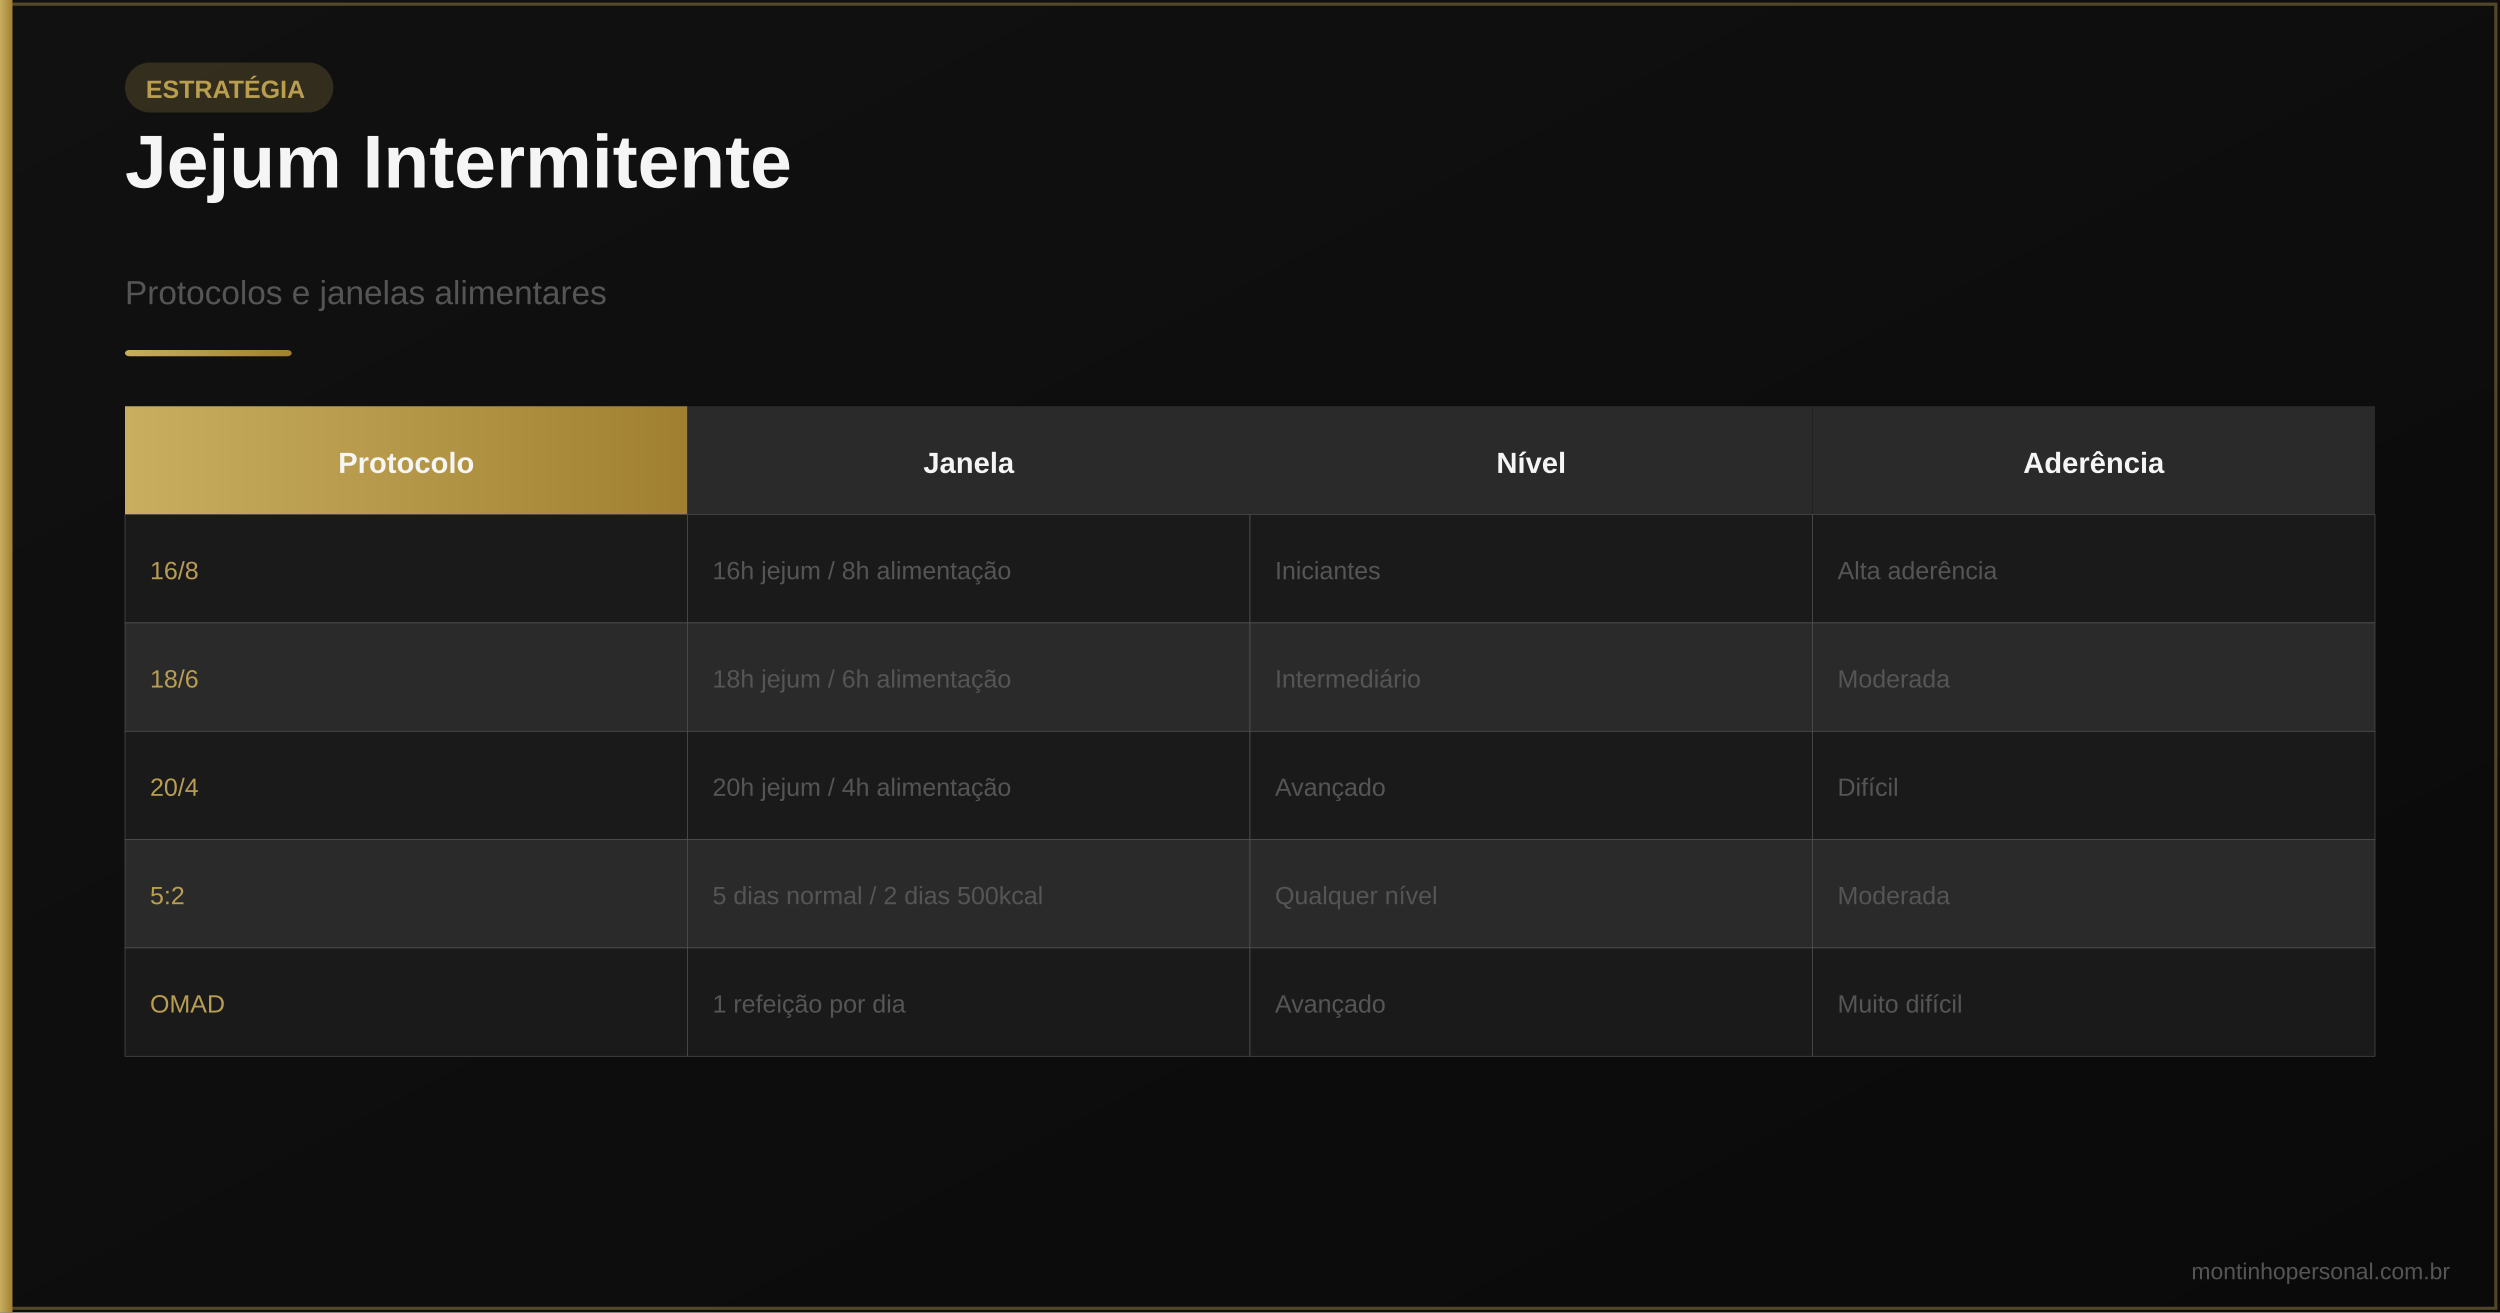
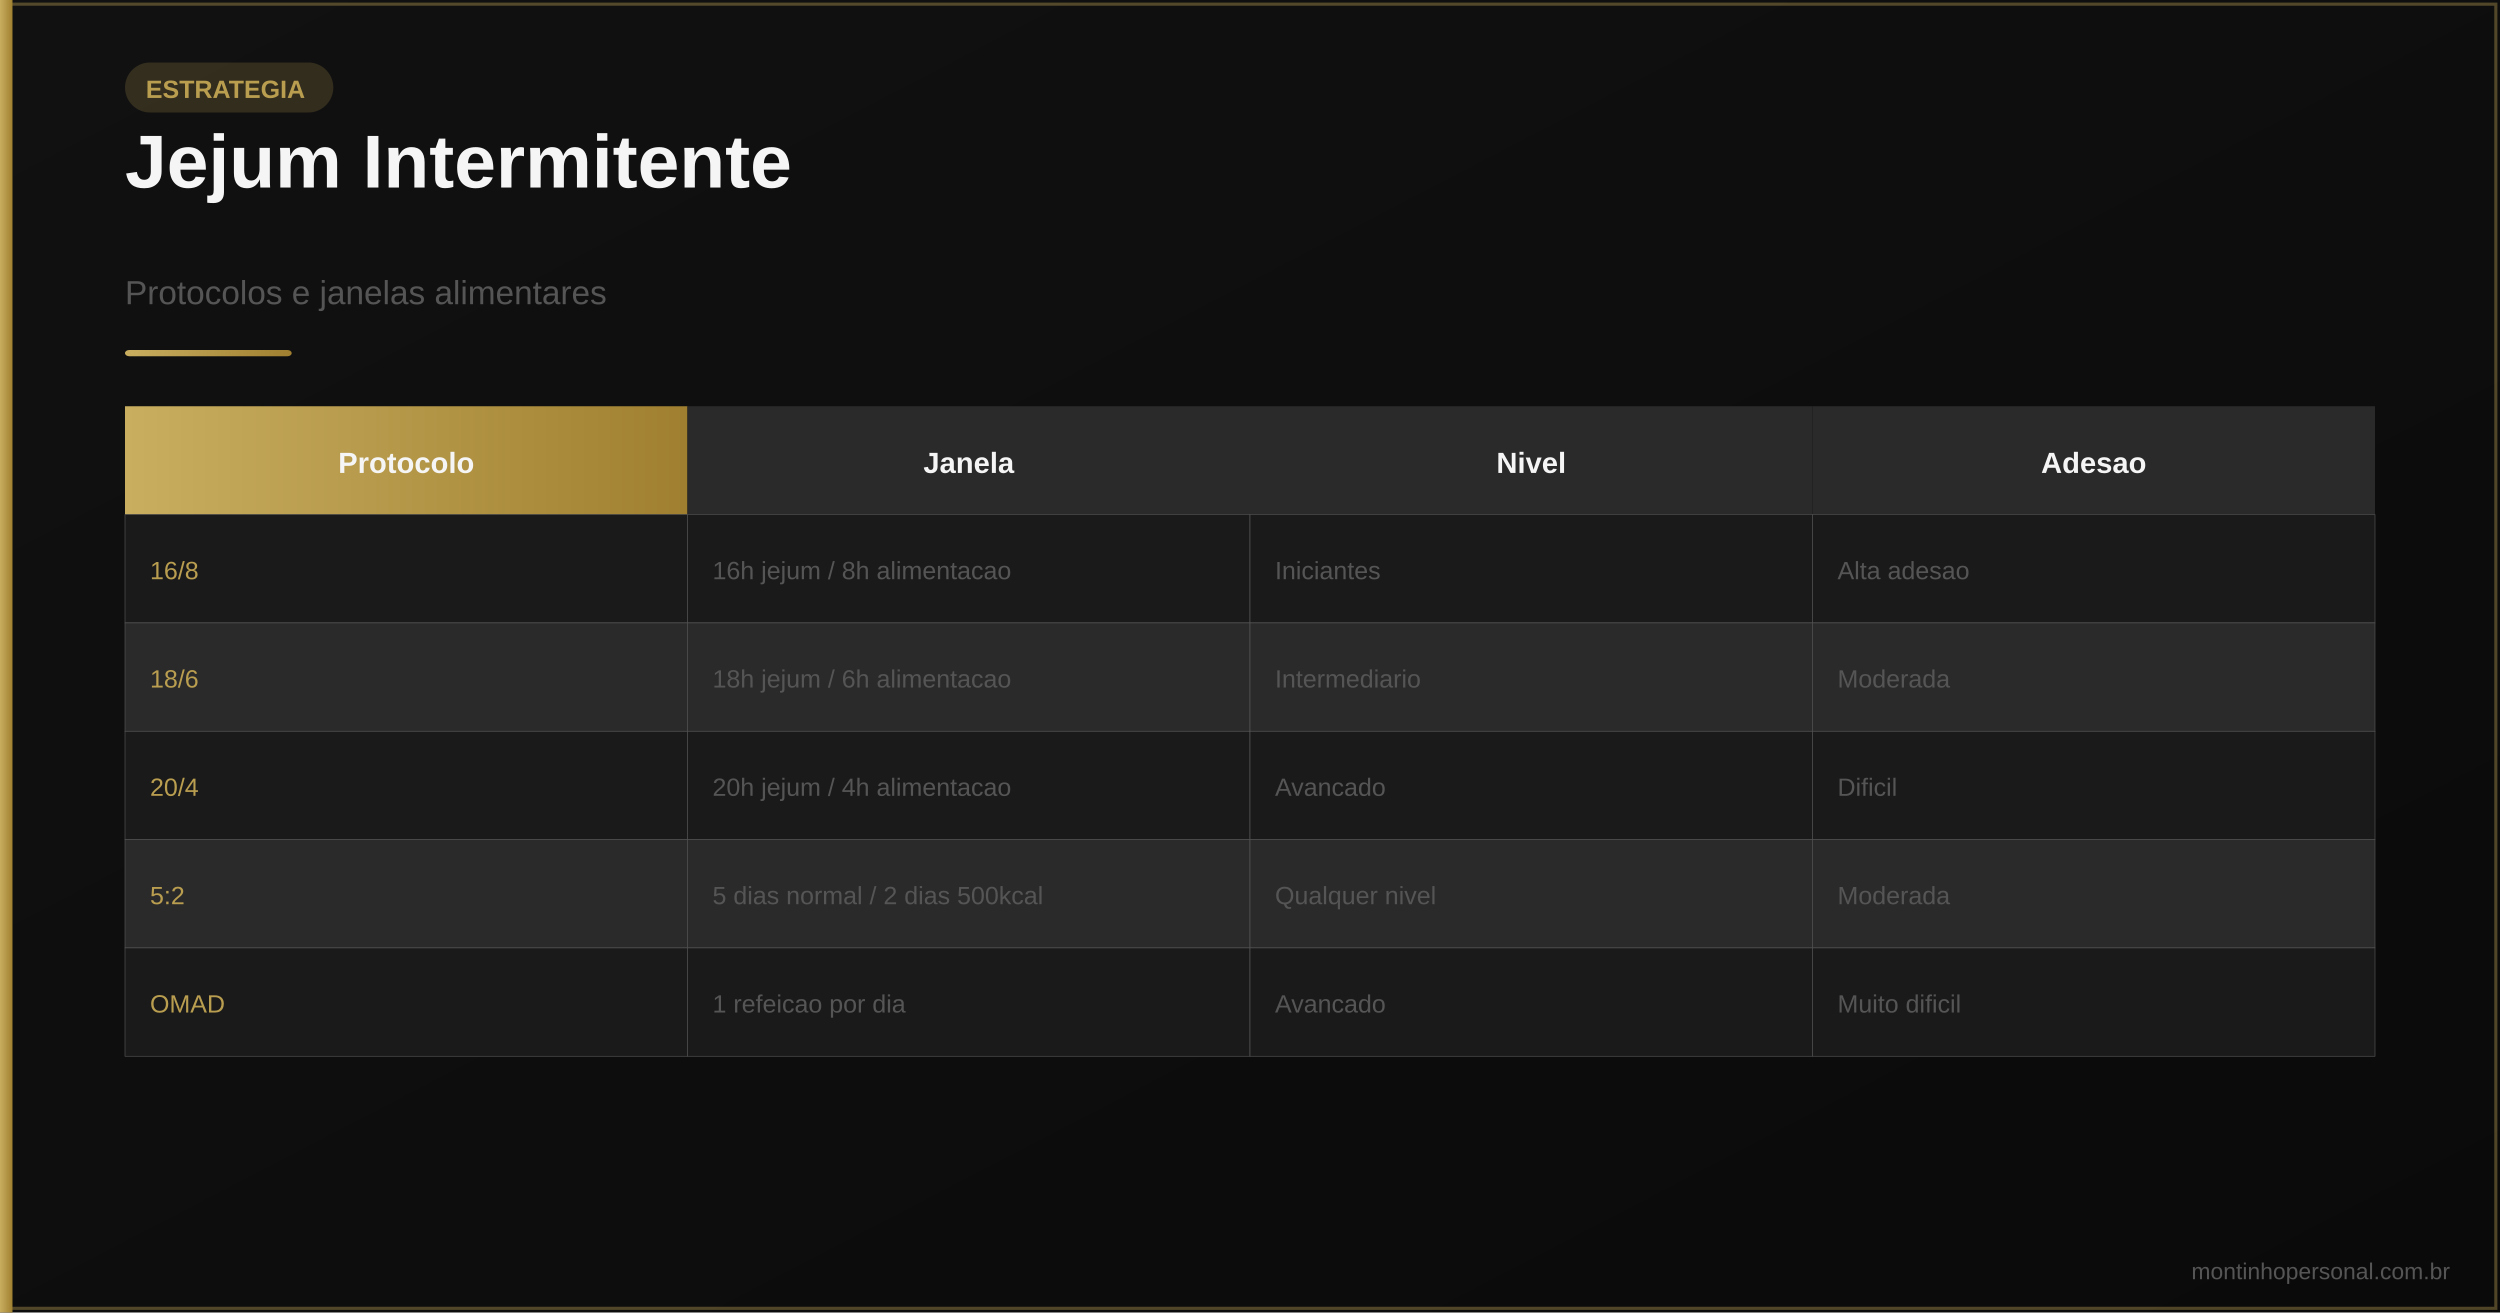
- <svg xmlns="http://www.w3.org/2000/svg" viewBox="0 0 1200 630" width="1200" height="630" role="img" aria-label="Jejum Intermitente para Emagrecer: Funciona? O Que a Ciência Diz">
+ <svg xmlns="http://www.w3.org/2000/svg" viewBox="0 0 1200 630" width="1200" height="630" role="img" aria-label="Jejum Intermitente para Emagrecer: Funciona? O Que a Ciencia Diz">
  <defs>
    <linearGradient id="bg" x1="0" y1="0" x2="1" y2="1">
      <stop offset="0%" stop-color="#111111" />
      <stop offset="100%" stop-color="#0a0a0a" />
    </linearGradient>
    <linearGradient id="gold" x1="0" y1="0" x2="1" y2="0">
      <stop offset="0%" stop-color="#C9AE60" />
      <stop offset="100%" stop-color="#A08030" />
    </linearGradient>
  </defs>
  <rect width="1200" height="630" fill="url(#bg)" />
  <rect x="2" y="2" width="1196" height="626" fill="none" stroke="#BA9E50" stroke-width="1.5" opacity="0.4" />
  <rect x="0" y="0" width="6" height="630" fill="url(#gold)" />
  <text x="1176" y="614" font-family="Arial,sans-serif" font-size="11" fill="#555555" text-anchor="end">montinhopersonal.com.br</text>
  <rect x="60" y="30" width="100" height="24" rx="12" fill="#BA9E50" opacity="0.2" />
-   <text x="70" y="47" font-family="Arial,sans-serif" font-size="12" fill="#BA9E50" font-weight="bold">ESTRATÉGIA</text>
+   <text x="70" y="47" font-family="Arial,sans-serif" font-size="12" fill="#BA9E50" font-weight="bold">ESTRATEGIA</text>
  <text x="60" y="90" font-family="Arial,sans-serif" font-size="36" fill="#F5F5F5" font-weight="bold">Jejum Intermitente</text>
  <text x="60" y="146" font-family="Arial,sans-serif" font-size="16" fill="#555555">Protocolos e janelas alimentares</text>
  <rect x="60" y="168" width="80" height="3" rx="2" fill="url(#gold)" />
  <rect x="60" y="195" width="270" height="52" fill="url(#gold)" />
  <text x="195" y="227" font-family="Arial,sans-serif" font-size="14" fill="#F5F5F5" text-anchor="middle" font-weight="bold">Protocolo</text>
  <rect x="330" y="195" width="270" height="52" fill="#2a2a2a" />
  <text x="465" y="227" font-family="Arial,sans-serif" font-size="14" fill="#F5F5F5" text-anchor="middle" font-weight="bold">Janela</text>
  <rect x="600" y="195" width="270" height="52" fill="#2a2a2a" />
-   <text x="735" y="227" font-family="Arial,sans-serif" font-size="14" fill="#F5F5F5" text-anchor="middle" font-weight="bold">Nível</text>
+   <text x="735" y="227" font-family="Arial,sans-serif" font-size="14" fill="#F5F5F5" text-anchor="middle" font-weight="bold">Nivel</text>
  <rect x="870" y="195" width="270" height="52" fill="#2a2a2a" />
-   <text x="1005" y="227" font-family="Arial,sans-serif" font-size="14" fill="#F5F5F5" text-anchor="middle" font-weight="bold">Aderência</text>
+   <text x="1005" y="227" font-family="Arial,sans-serif" font-size="14" fill="#F5F5F5" text-anchor="middle" font-weight="bold">Adesao</text>
  <rect x="60" y="247" width="270" height="52" fill="#1a1a1a" stroke="#555555" stroke-width="0.3" />
  <text x="72" y="278" font-family="Arial,sans-serif" font-size="12" fill="#BA9E50">16/8</text>
  <rect x="330" y="247" width="270" height="52" fill="#1a1a1a" stroke="#555555" stroke-width="0.3" />
-   <text x="342" y="278" font-family="Arial,sans-serif" font-size="12" fill="#555555">16h jejum / 8h alimentação</text>
+   <text x="342" y="278" font-family="Arial,sans-serif" font-size="12" fill="#555555">16h jejum / 8h alimentacao</text>
  <rect x="600" y="247" width="270" height="52" fill="#1a1a1a" stroke="#555555" stroke-width="0.3" />
  <text x="612" y="278" font-family="Arial,sans-serif" font-size="12" fill="#555555">Iniciantes</text>
  <rect x="870" y="247" width="270" height="52" fill="#1a1a1a" stroke="#555555" stroke-width="0.3" />
-   <text x="882" y="278" font-family="Arial,sans-serif" font-size="12" fill="#555555">Alta aderência</text>
+   <text x="882" y="278" font-family="Arial,sans-serif" font-size="12" fill="#555555">Alta adesao</text>
  <rect x="60" y="299" width="270" height="52" fill="#2a2a2a" stroke="#555555" stroke-width="0.3" />
  <text x="72" y="330" font-family="Arial,sans-serif" font-size="12" fill="#BA9E50">18/6</text>
  <rect x="330" y="299" width="270" height="52" fill="#2a2a2a" stroke="#555555" stroke-width="0.3" />
-   <text x="342" y="330" font-family="Arial,sans-serif" font-size="12" fill="#555555">18h jejum / 6h alimentação</text>
+   <text x="342" y="330" font-family="Arial,sans-serif" font-size="12" fill="#555555">18h jejum / 6h alimentacao</text>
  <rect x="600" y="299" width="270" height="52" fill="#2a2a2a" stroke="#555555" stroke-width="0.3" />
-   <text x="612" y="330" font-family="Arial,sans-serif" font-size="12" fill="#555555">Intermediário</text>
+   <text x="612" y="330" font-family="Arial,sans-serif" font-size="12" fill="#555555">Intermediario</text>
  <rect x="870" y="299" width="270" height="52" fill="#2a2a2a" stroke="#555555" stroke-width="0.3" />
  <text x="882" y="330" font-family="Arial,sans-serif" font-size="12" fill="#555555">Moderada</text>
  <rect x="60" y="351" width="270" height="52" fill="#1a1a1a" stroke="#555555" stroke-width="0.3" />
  <text x="72" y="382" font-family="Arial,sans-serif" font-size="12" fill="#BA9E50">20/4</text>
  <rect x="330" y="351" width="270" height="52" fill="#1a1a1a" stroke="#555555" stroke-width="0.3" />
-   <text x="342" y="382" font-family="Arial,sans-serif" font-size="12" fill="#555555">20h jejum / 4h alimentação</text>
+   <text x="342" y="382" font-family="Arial,sans-serif" font-size="12" fill="#555555">20h jejum / 4h alimentacao</text>
  <rect x="600" y="351" width="270" height="52" fill="#1a1a1a" stroke="#555555" stroke-width="0.3" />
-   <text x="612" y="382" font-family="Arial,sans-serif" font-size="12" fill="#555555">Avançado</text>
+   <text x="612" y="382" font-family="Arial,sans-serif" font-size="12" fill="#555555">Avancado</text>
  <rect x="870" y="351" width="270" height="52" fill="#1a1a1a" stroke="#555555" stroke-width="0.3" />
-   <text x="882" y="382" font-family="Arial,sans-serif" font-size="12" fill="#555555">Difícil</text>
+   <text x="882" y="382" font-family="Arial,sans-serif" font-size="12" fill="#555555">Dificil</text>
  <rect x="60" y="403" width="270" height="52" fill="#2a2a2a" stroke="#555555" stroke-width="0.3" />
  <text x="72" y="434" font-family="Arial,sans-serif" font-size="12" fill="#BA9E50">5:2</text>
  <rect x="330" y="403" width="270" height="52" fill="#2a2a2a" stroke="#555555" stroke-width="0.3" />
  <text x="342" y="434" font-family="Arial,sans-serif" font-size="12" fill="#555555">5 dias normal / 2 dias 500kcal</text>
  <rect x="600" y="403" width="270" height="52" fill="#2a2a2a" stroke="#555555" stroke-width="0.3" />
-   <text x="612" y="434" font-family="Arial,sans-serif" font-size="12" fill="#555555">Qualquer nível</text>
+   <text x="612" y="434" font-family="Arial,sans-serif" font-size="12" fill="#555555">Qualquer nivel</text>
  <rect x="870" y="403" width="270" height="52" fill="#2a2a2a" stroke="#555555" stroke-width="0.3" />
  <text x="882" y="434" font-family="Arial,sans-serif" font-size="12" fill="#555555">Moderada</text>
  <rect x="60" y="455" width="270" height="52" fill="#1a1a1a" stroke="#555555" stroke-width="0.3" />
  <text x="72" y="486" font-family="Arial,sans-serif" font-size="12" fill="#BA9E50">OMAD</text>
  <rect x="330" y="455" width="270" height="52" fill="#1a1a1a" stroke="#555555" stroke-width="0.3" />
-   <text x="342" y="486" font-family="Arial,sans-serif" font-size="12" fill="#555555">1 refeição por dia</text>
+   <text x="342" y="486" font-family="Arial,sans-serif" font-size="12" fill="#555555">1 refeicao por dia</text>
  <rect x="600" y="455" width="270" height="52" fill="#1a1a1a" stroke="#555555" stroke-width="0.3" />
-   <text x="612" y="486" font-family="Arial,sans-serif" font-size="12" fill="#555555">Avançado</text>
+   <text x="612" y="486" font-family="Arial,sans-serif" font-size="12" fill="#555555">Avancado</text>
  <rect x="870" y="455" width="270" height="52" fill="#1a1a1a" stroke="#555555" stroke-width="0.3" />
-   <text x="882" y="486" font-family="Arial,sans-serif" font-size="12" fill="#555555">Muito difícil</text>
+   <text x="882" y="486" font-family="Arial,sans-serif" font-size="12" fill="#555555">Muito dificil</text>
</svg>
